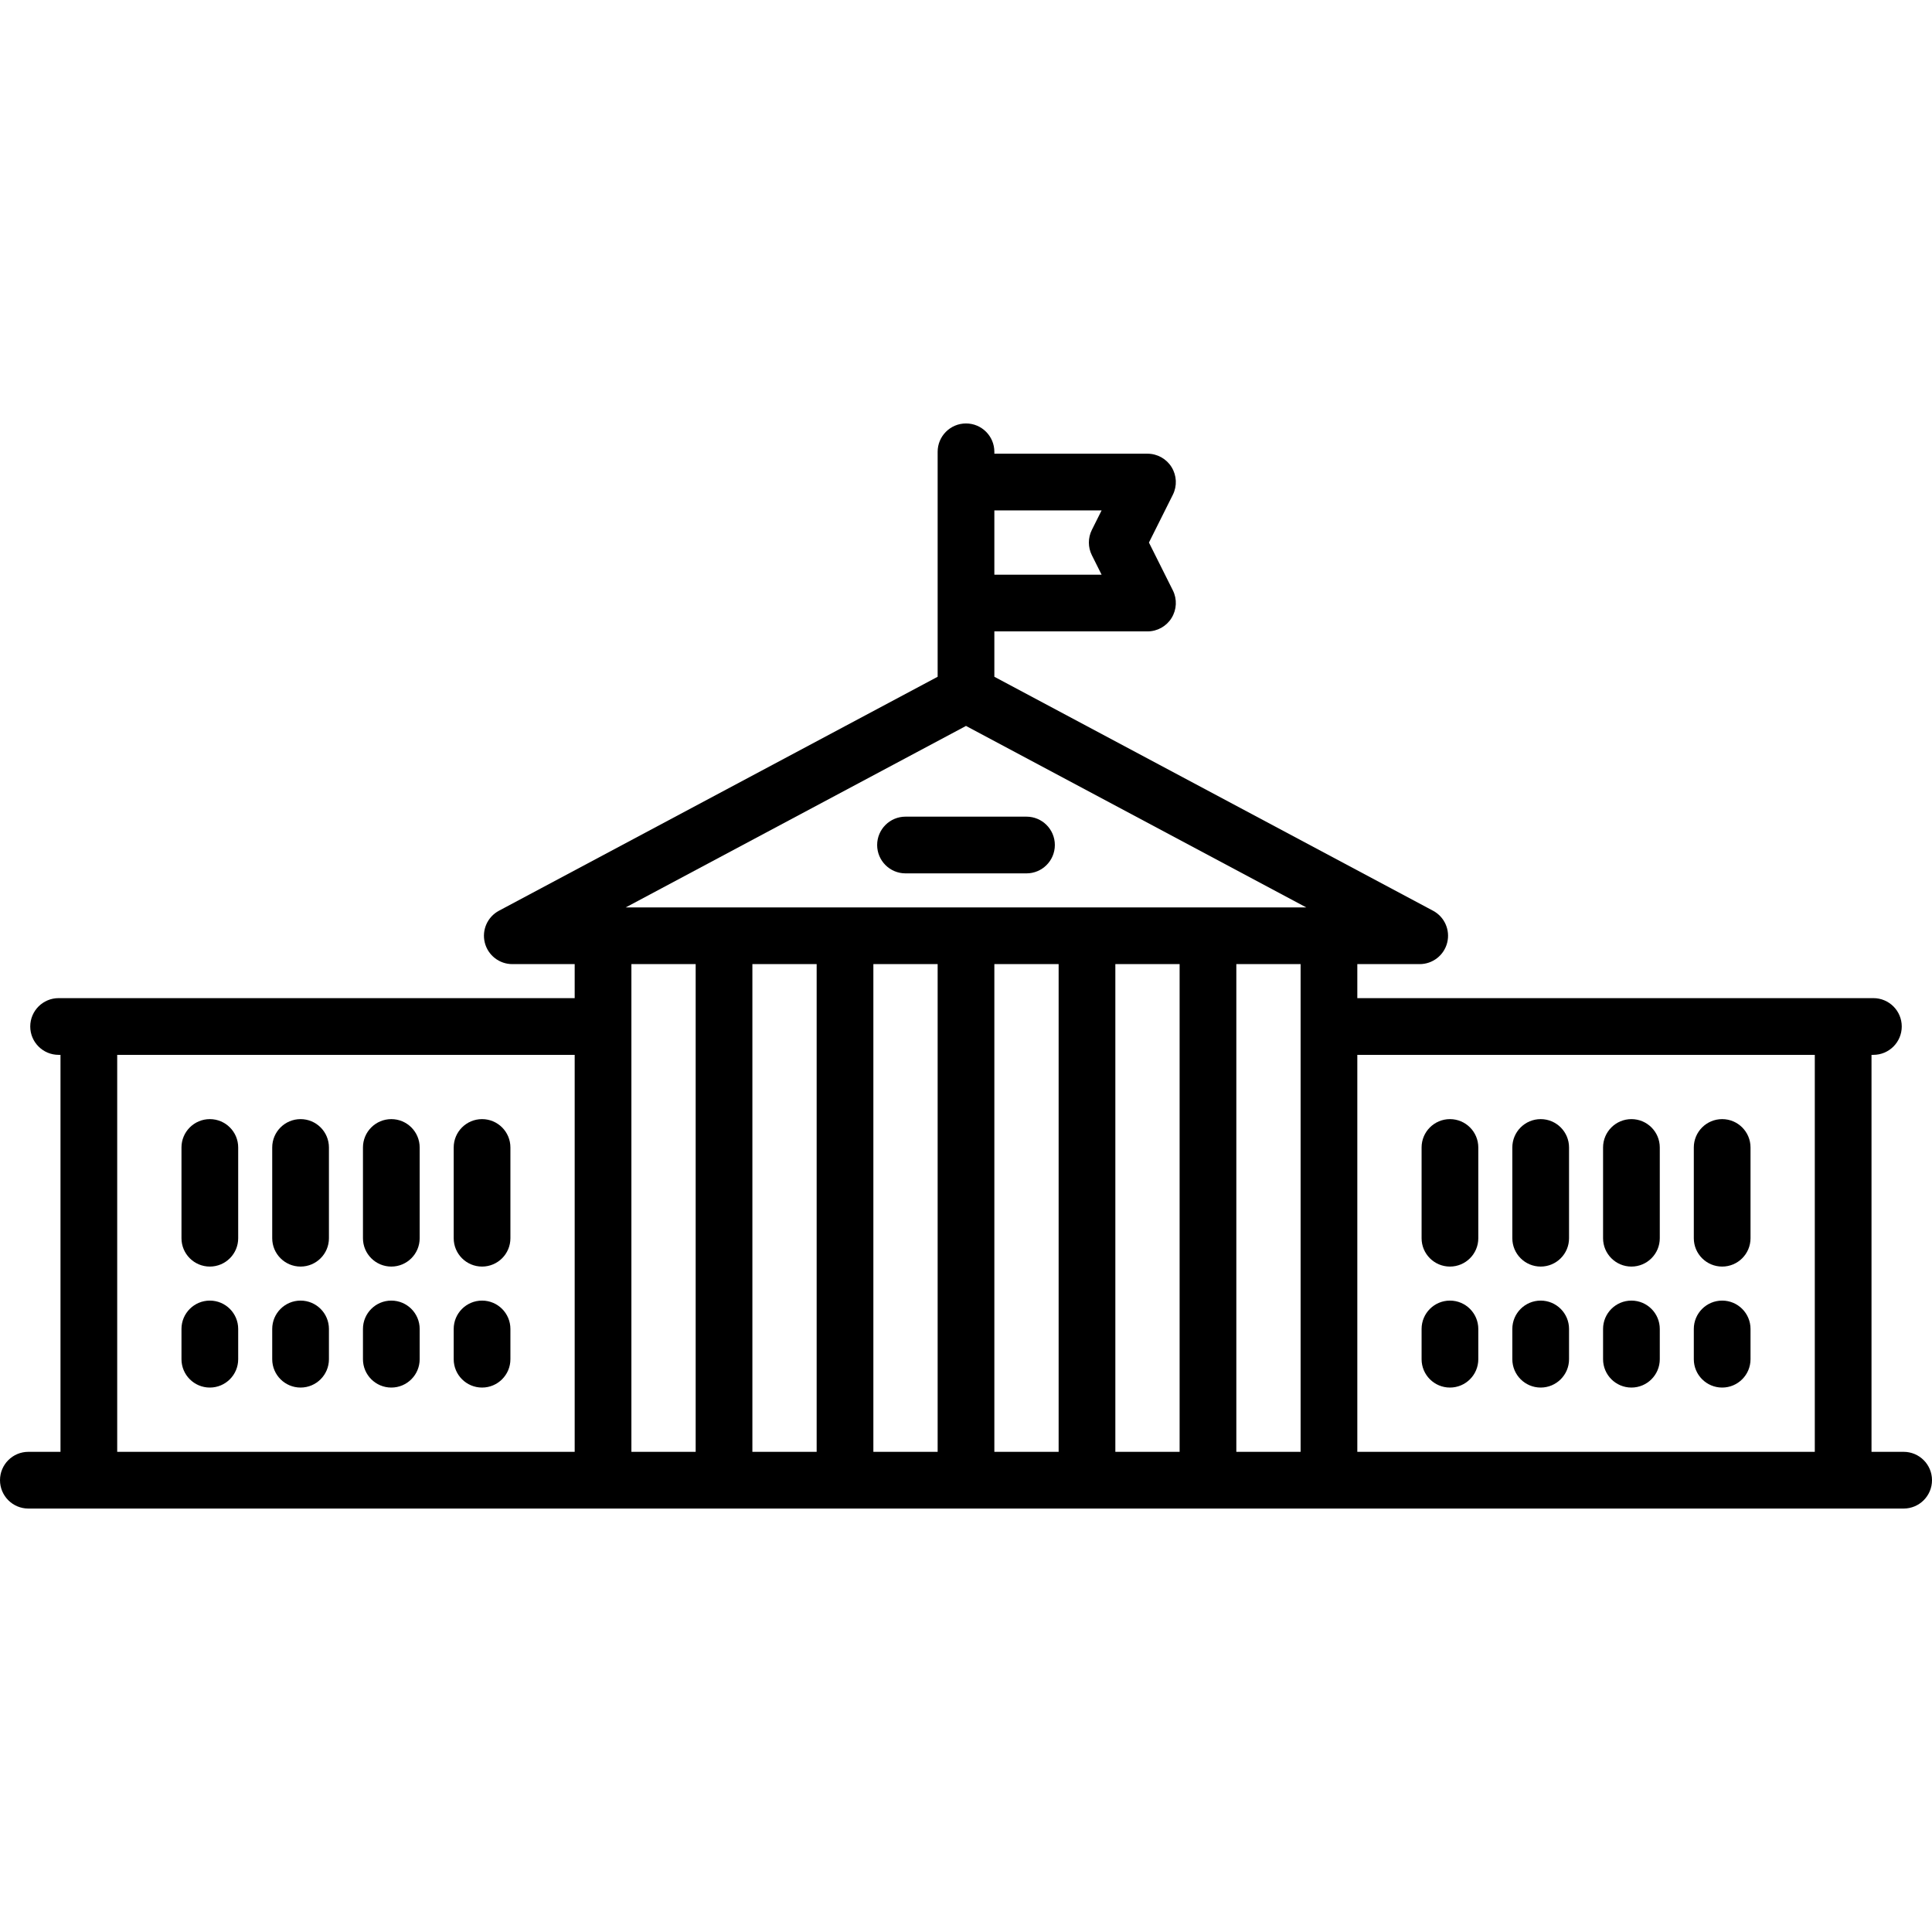
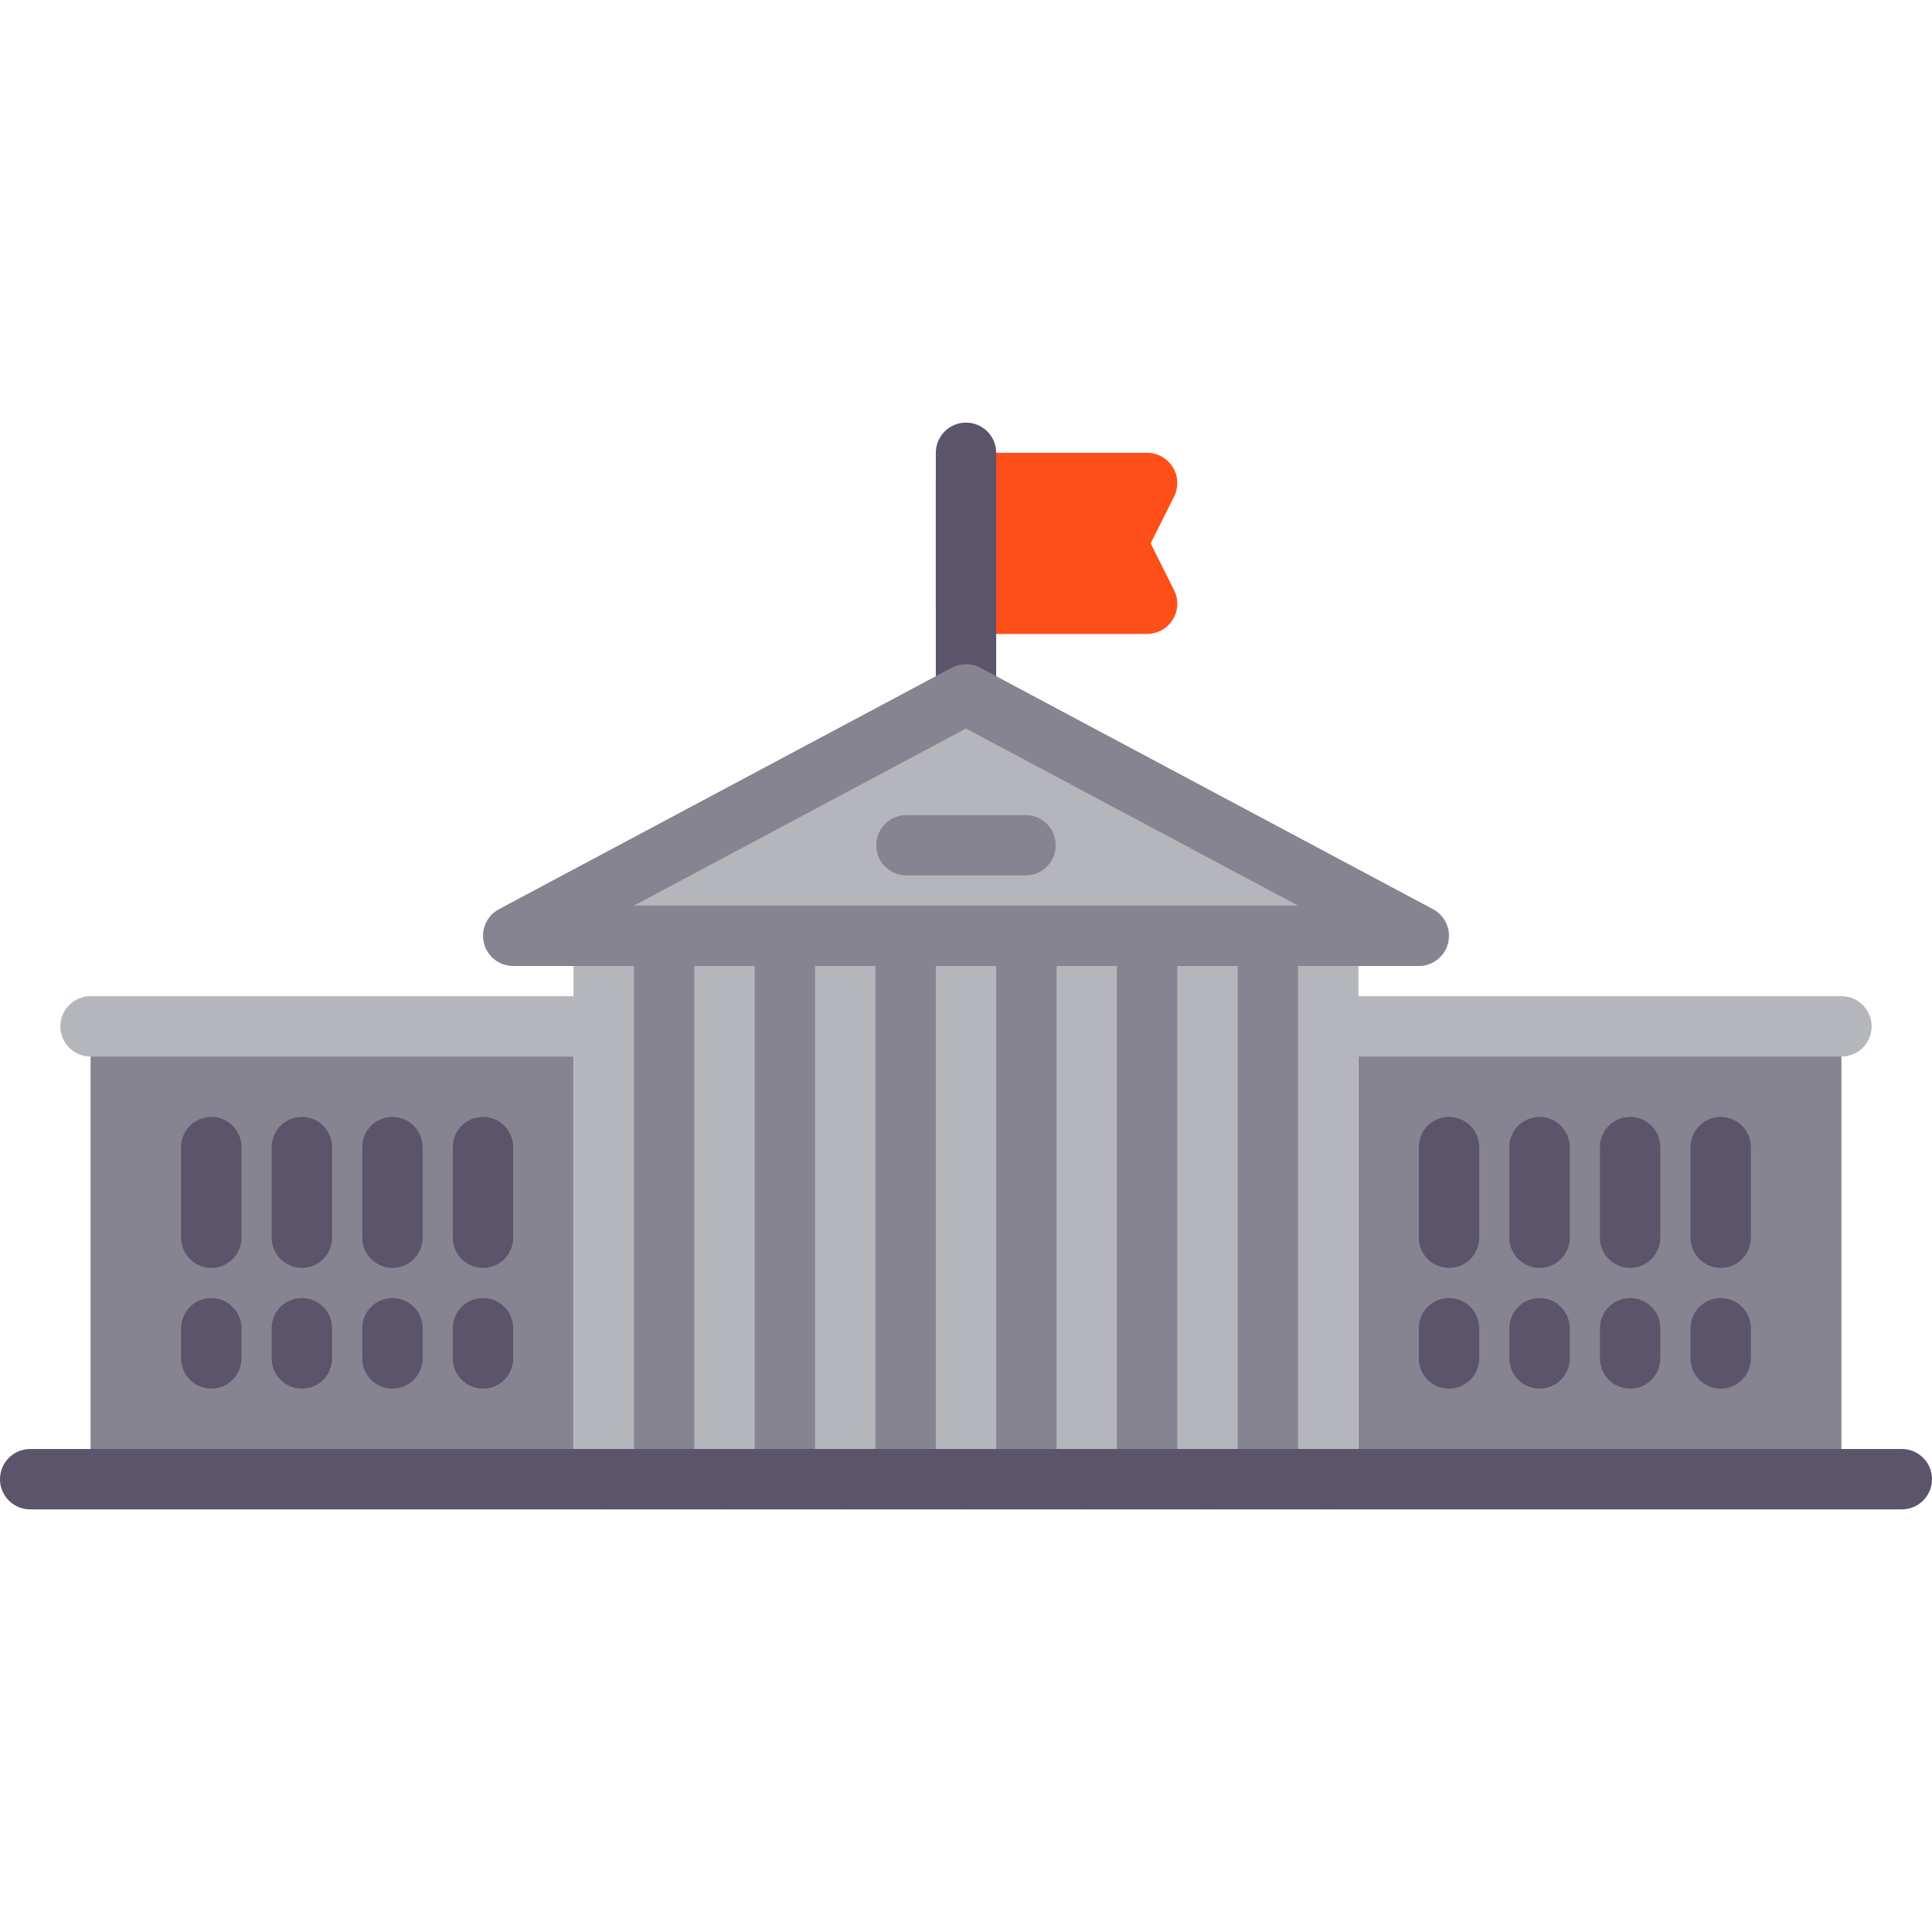
- <svg xmlns="http://www.w3.org/2000/svg" version="1.1" id="Capa_1" x="0px" y="0px" viewBox="0 0 511 511" style="enable-background:new 0 0 511 511;" xml:space="preserve">
+ <svg xmlns="http://www.w3.org/2000/svg" version="1.1" id="Layer_1" x="0px" y="0px" viewBox="0 0 512 512" style="enable-background:new 0 0 512 512;" xml:space="preserve">
  <g>
-     <path d="M503.5,384H495V279h0.5c4.142,0,7.5-3.358,7.5-7.5s-3.358-7.5-7.5-7.5H359v-9h16.5c3.441,0,6.441-2.342,7.276-5.681   c0.835-3.339-0.71-6.817-3.747-8.437L263,179v-12h40.5c2.599,0,5.013-1.346,6.38-3.557c1.367-2.211,1.491-4.972,0.328-7.297   l-6.323-12.646l6.323-12.646c1.163-2.325,1.039-5.086-0.328-7.297c-1.367-2.211-3.781-3.557-6.38-3.557H263v-0.5   c0-4.142-3.358-7.5-7.5-7.5s-7.5,3.358-7.5,7.5V179l-116.029,61.882c-3.037,1.62-4.582,5.098-3.747,8.437   c0.834,3.338,3.834,5.681,7.276,5.681H152v9H15.5c-4.142,0-7.5,3.358-7.5,7.5s3.358,7.5,7.5,7.5H16v105H7.5   c-4.142,0-7.5,3.358-7.5,7.5s3.358,7.5,7.5,7.5h496c4.142,0,7.5-3.358,7.5-7.5S507.642,384,503.5,384z M480,279v105H359V279H480z    M344,384h-17V255h17V384z M216,255v129h-17V255H216z M231,255h17v129h-17V255z M263,255h17v129h-17V255z M295,255h17v129h-17V255z    M291.365,135l-2.573,5.146c-1.056,2.111-1.056,4.597,0,6.708l2.573,5.146H263v-17H291.365z M255.5,192l90,48h-180L255.5,192z    M184,255v129h-17V255H184z M31,279h121v105H31V279z" />
-     <path d="M127.5,344c-4.142,0-7.5,3.358-7.5,7.5v8c0,4.142,3.358,7.5,7.5,7.5s7.5-3.358,7.5-7.5v-8   C135,347.358,131.642,344,127.5,344z" />
-     <path d="M103.5,344c-4.142,0-7.5,3.358-7.5,7.5v8c0,4.142,3.358,7.5,7.5,7.5s7.5-3.358,7.5-7.5v-8   C111,347.358,107.642,344,103.5,344z" />
-     <path d="M79.5,344c-4.142,0-7.5,3.358-7.5,7.5v8c0,4.142,3.358,7.5,7.5,7.5s7.5-3.358,7.5-7.5v-8C87,347.358,83.642,344,79.5,344z" />
-     <path d="M55.5,344c-4.142,0-7.5,3.358-7.5,7.5v8c0,4.142,3.358,7.5,7.5,7.5s7.5-3.358,7.5-7.5v-8C63,347.358,59.642,344,55.5,344z" />
-     <path d="M127.5,296c-4.142,0-7.5,3.358-7.5,7.5v24c0,4.142,3.358,7.5,7.5,7.5s7.5-3.358,7.5-7.5v-24   C135,299.358,131.642,296,127.5,296z" />
-     <path d="M103.5,296c-4.142,0-7.5,3.358-7.5,7.5v24c0,4.142,3.358,7.5,7.5,7.5s7.5-3.358,7.5-7.5v-24   C111,299.358,107.642,296,103.5,296z" />
-     <path d="M79.5,296c-4.142,0-7.5,3.358-7.5,7.5v24c0,4.142,3.358,7.5,7.5,7.5s7.5-3.358,7.5-7.5v-24C87,299.358,83.642,296,79.5,296   z" />
-     <path d="M55.5,296c-4.142,0-7.5,3.358-7.5,7.5v24c0,4.142,3.358,7.5,7.5,7.5s7.5-3.358,7.5-7.5v-24C63,299.358,59.642,296,55.5,296   z" />
-     <path d="M455.5,367c4.142,0,7.5-3.358,7.5-7.5v-8c0-4.142-3.358-7.5-7.5-7.5s-7.5,3.358-7.5,7.5v8   C448,363.642,451.358,367,455.5,367z" />
-     <path d="M431.5,367c4.142,0,7.5-3.358,7.5-7.5v-8c0-4.142-3.358-7.5-7.5-7.5s-7.5,3.358-7.5,7.5v8   C424,363.642,427.358,367,431.5,367z" />
-     <path d="M407.5,367c4.142,0,7.5-3.358,7.5-7.5v-8c0-4.142-3.358-7.5-7.5-7.5s-7.5,3.358-7.5,7.5v8   C400,363.642,403.358,367,407.5,367z" />
-     <path d="M383.5,367c4.142,0,7.5-3.358,7.5-7.5v-8c0-4.142-3.358-7.5-7.5-7.5s-7.5,3.358-7.5,7.5v8   C376,363.642,379.358,367,383.5,367z" />
-     <path d="M455.5,335c4.142,0,7.5-3.358,7.5-7.5v-24c0-4.142-3.358-7.5-7.5-7.5s-7.5,3.358-7.5,7.5v24   C448,331.642,451.358,335,455.5,335z" />
-     <path d="M431.5,335c4.142,0,7.5-3.358,7.5-7.5v-24c0-4.142-3.358-7.5-7.5-7.5s-7.5,3.358-7.5,7.5v24   C424,331.642,427.358,335,431.5,335z" />
-     <path d="M407.5,335c4.142,0,7.5-3.358,7.5-7.5v-24c0-4.142-3.358-7.5-7.5-7.5s-7.5,3.358-7.5,7.5v24   C400,331.642,403.358,335,407.5,335z" />
-     <path d="M383.5,335c4.142,0,7.5-3.358,7.5-7.5v-24c0-4.142-3.358-7.5-7.5-7.5s-7.5,3.358-7.5,7.5v24   C376,331.642,379.358,335,383.5,335z" />
-     <path d="M239.5,231h32c4.142,0,7.5-3.358,7.5-7.5s-3.358-7.5-7.5-7.5h-32c-4.142,0-7.5,3.358-7.5,7.5S235.358,231,239.5,231z" />
+     <g>
+       <path style="fill:#FF4F19;" d="M304.945,144l6.211-12.422c1.242-2.477,1.109-5.422-0.352-7.781    c-1.46-2.36-4.031-3.797-6.804-3.797h-48c-4.422,0-8,3.578-8,8v32c0,4.422,3.578,8,8,8h48c2.773,0,5.344-1.438,6.805-3.797    s1.594-5.305,0.352-7.781L304.945,144z" />
+     </g>
+     <g>
+       <g>
+         <path style="fill:#5C546A;" d="M256,192c-4.422,0-8-3.578-8-8v-64c0-4.422,3.578-8,8-8s8,3.578,8,8v64     C264,188.422,260.422,192,256,192z" />
+       </g>
+     </g>
+     <g>
+       <rect x="360" y="272" style="fill:#868491;" width="128" height="112" />
+     </g>
+     <g>
+       <rect x="24" y="272" style="fill:#868491;" width="128" height="112" />
+     </g>
+     <g>
+       <g>
+         <path style="fill:#B4B6BC;" d="M344,280h144c4.422,0,8-3.578,8-8s-3.578-8-8-8H344c-4.422,0-8,3.578-8,8S339.578,280,344,280z" />
+       </g>
+     </g>
+     <g>
+       <g>
+         <path style="fill:#B4B6BC;" d="M168,280H24c-4.422,0-8-3.578-8-8s3.578-8,8-8h144c4.422,0,8,3.578,8,8S172.422,280,168,280z" />
+       </g>
+     </g>
+     <g>
+       <g>
+         <g>
+           <path style="fill:#5C546A;" d="M384,368c4.422,0,8-3.578,8-8v-8c0-4.422-3.578-8-8-8s-8,3.578-8,8v8      C376,364.422,379.578,368,384,368z" />
+         </g>
+       </g>
+       <g>
+         <g>
+           <path style="fill:#5C546A;" d="M408,368c4.422,0,8-3.578,8-8v-8c0-4.422-3.578-8-8-8s-8,3.578-8,8v8      C400,364.422,403.578,368,408,368z" />
+         </g>
+       </g>
+       <g>
+         <g>
+           <path style="fill:#5C546A;" d="M432,368c4.422,0,8-3.578,8-8v-8c0-4.422-3.578-8-8-8s-8,3.578-8,8v8      C424,364.422,427.578,368,432,368z" />
+         </g>
+       </g>
+       <g>
+         <g>
+           <path style="fill:#5C546A;" d="M456,368c4.422,0,8-3.578,8-8v-8c0-4.422-3.578-8-8-8s-8,3.578-8,8v8      C448,364.422,451.578,368,456,368z" />
+         </g>
+       </g>
+       <g>
+         <g>
+           <path style="fill:#5C546A;" d="M384,336c4.422,0,8-3.578,8-8v-24c0-4.422-3.578-8-8-8s-8,3.578-8,8v24      C376,332.422,379.578,336,384,336z" />
+         </g>
+       </g>
+       <g>
+         <g>
+           <path style="fill:#5C546A;" d="M408,336c4.422,0,8-3.578,8-8v-24c0-4.422-3.578-8-8-8s-8,3.578-8,8v24      C400,332.422,403.578,336,408,336z" />
+         </g>
+       </g>
+       <g>
+         <g>
+           <path style="fill:#5C546A;" d="M432,336c4.422,0,8-3.578,8-8v-24c0-4.422-3.578-8-8-8s-8,3.578-8,8v24      C424,332.422,427.578,336,432,336z" />
+         </g>
+       </g>
+       <g>
+         <g>
+           <path style="fill:#5C546A;" d="M456,336c4.422,0,8-3.578,8-8v-24c0-4.422-3.578-8-8-8s-8,3.578-8,8v24      C448,332.422,451.578,336,456,336z" />
+         </g>
+       </g>
+     </g>
+     <g>
+       <polygon style="fill:#B4B6BC;" points="152,244.266 360,244.266 256,188.804   " />
+     </g>
+     <g>
+       <rect x="159.781" y="248" style="fill:#868491;" width="192" height="144" />
+     </g>
+     <g>
+       <g>
+         <path style="fill:#B4B6BC;" d="M256,400c-4.422,0-8-3.578-8-8V248c0-4.422,3.578-8,8-8s8,3.578,8,8v144     C264,396.422,260.422,400,256,400z" />
+       </g>
+     </g>
+     <g>
+       <g>
+         <path style="fill:#B4B6BC;" d="M224,400c-4.422,0-8-3.578-8-8V248c0-4.422,3.578-8,8-8s8,3.578,8,8v144     C232,396.422,228.422,400,224,400z" />
+       </g>
+     </g>
+     <g>
+       <g>
+         <path style="fill:#B4B6BC;" d="M192,400c-4.422,0-8-3.578-8-8V248c0-4.422,3.578-8,8-8s8,3.578,8,8v144     C200,396.422,196.422,400,192,400z" />
+       </g>
+     </g>
+     <g>
+       <g>
+         <path style="fill:#B4B6BC;" d="M320,400c-4.422,0-8-3.578-8-8V248c0-4.422,3.578-8,8-8s8,3.578,8,8v144     C328,396.422,324.422,400,320,400z" />
+       </g>
+     </g>
+     <g>
+       <g>
+         <path style="fill:#B4B6BC;" d="M288,400c-4.422,0-8-3.578-8-8V248c0-4.422,3.578-8,8-8s8,3.578,8,8v144     C296,396.422,292.422,400,288,400z" />
+       </g>
+     </g>
+     <g>
+       <g>
+         <path style="fill:#B4B6BC;" d="M352,400c-4.422,0-8-3.578-8-8V248c0-4.422,3.578-8,8-8s8,3.578,8,8v144     C360,396.422,356.422,400,352,400z" />
+       </g>
+     </g>
+     <g>
+       <g>
+         <path style="fill:#B4B6BC;" d="M160,400c-4.422,0-8-3.578-8-8V248c0-4.422,3.578-8,8-8s8,3.578,8,8v144     C168,396.422,164.422,400,160,400z" />
+       </g>
+     </g>
+     <g>
+       <g>
+         <path style="fill:#868491;" d="M376,256H136c-3.672,0-6.867-2.5-7.758-6.063c-0.891-3.555,0.758-7.266,3.992-9l120-64     c2.359-1.25,5.172-1.25,7.531,0l120,64c3.234,1.734,4.883,5.445,3.992,9C382.867,253.5,379.672,256,376,256z M168,240h176     l-88-46.93L168,240z" />
+       </g>
+     </g>
+     <g>
+       <g>
+         <g>
+           <path style="fill:#5C546A;" d="M128,368c-4.422,0-8-3.578-8-8v-8c0-4.422,3.578-8,8-8s8,3.578,8,8v8      C136,364.422,132.422,368,128,368z" />
+         </g>
+       </g>
+       <g>
+         <g>
+           <path style="fill:#5C546A;" d="M104,368c-4.422,0-8-3.578-8-8v-8c0-4.422,3.578-8,8-8s8,3.578,8,8v8      C112,364.422,108.422,368,104,368z" />
+         </g>
+       </g>
+       <g>
+         <g>
+           <path style="fill:#5C546A;" d="M80,368c-4.422,0-8-3.578-8-8v-8c0-4.422,3.578-8,8-8s8,3.578,8,8v8      C88,364.422,84.422,368,80,368z" />
+         </g>
+       </g>
+       <g>
+         <g>
+           <path style="fill:#5C546A;" d="M56,368c-4.422,0-8-3.578-8-8v-8c0-4.422,3.578-8,8-8s8,3.578,8,8v8      C64,364.422,60.422,368,56,368z" />
+         </g>
+       </g>
+       <g>
+         <g>
+           <path style="fill:#5C546A;" d="M128,336c-4.422,0-8-3.578-8-8v-24c0-4.422,3.578-8,8-8s8,3.578,8,8v24      C136,332.422,132.422,336,128,336z" />
+         </g>
+       </g>
+       <g>
+         <g>
+           <path style="fill:#5C546A;" d="M104,336c-4.422,0-8-3.578-8-8v-24c0-4.422,3.578-8,8-8s8,3.578,8,8v24      C112,332.422,108.422,336,104,336z" />
+         </g>
+       </g>
+       <g>
+         <g>
+           <path style="fill:#5C546A;" d="M80,336c-4.422,0-8-3.578-8-8v-24c0-4.422,3.578-8,8-8s8,3.578,8,8v24      C88,332.422,84.422,336,80,336z" />
+         </g>
+       </g>
+       <g>
+         <g>
+           <path style="fill:#5C546A;" d="M56,336c-4.422,0-8-3.578-8-8v-24c0-4.422,3.578-8,8-8s8,3.578,8,8v24      C64,332.422,60.422,336,56,336z" />
+         </g>
+       </g>
+     </g>
+     <g>
+       <g>
+         <path style="fill:#868491;" d="M271.781,232h-31.562c-4.422,0-8-3.578-8-8s3.578-8,8-8h31.562c4.422,0,8,3.578,8,8     S276.203,232,271.781,232z" />
+       </g>
+     </g>
+     <g>
+       <g>
+         <path style="fill:#5C546A;" d="M504,400H8c-4.422,0-8-3.578-8-8s3.578-8,8-8h496c4.422,0,8,3.578,8,8S508.422,400,504,400z" />
+       </g>
+     </g>
  </g>
  <g>
</g>
  <g>
</g>
  <g>
</g>
  <g>
</g>
  <g>
</g>
  <g>
</g>
  <g>
</g>
  <g>
</g>
  <g>
</g>
  <g>
</g>
  <g>
</g>
  <g>
</g>
  <g>
</g>
  <g>
</g>
  <g>
</g>
</svg>
